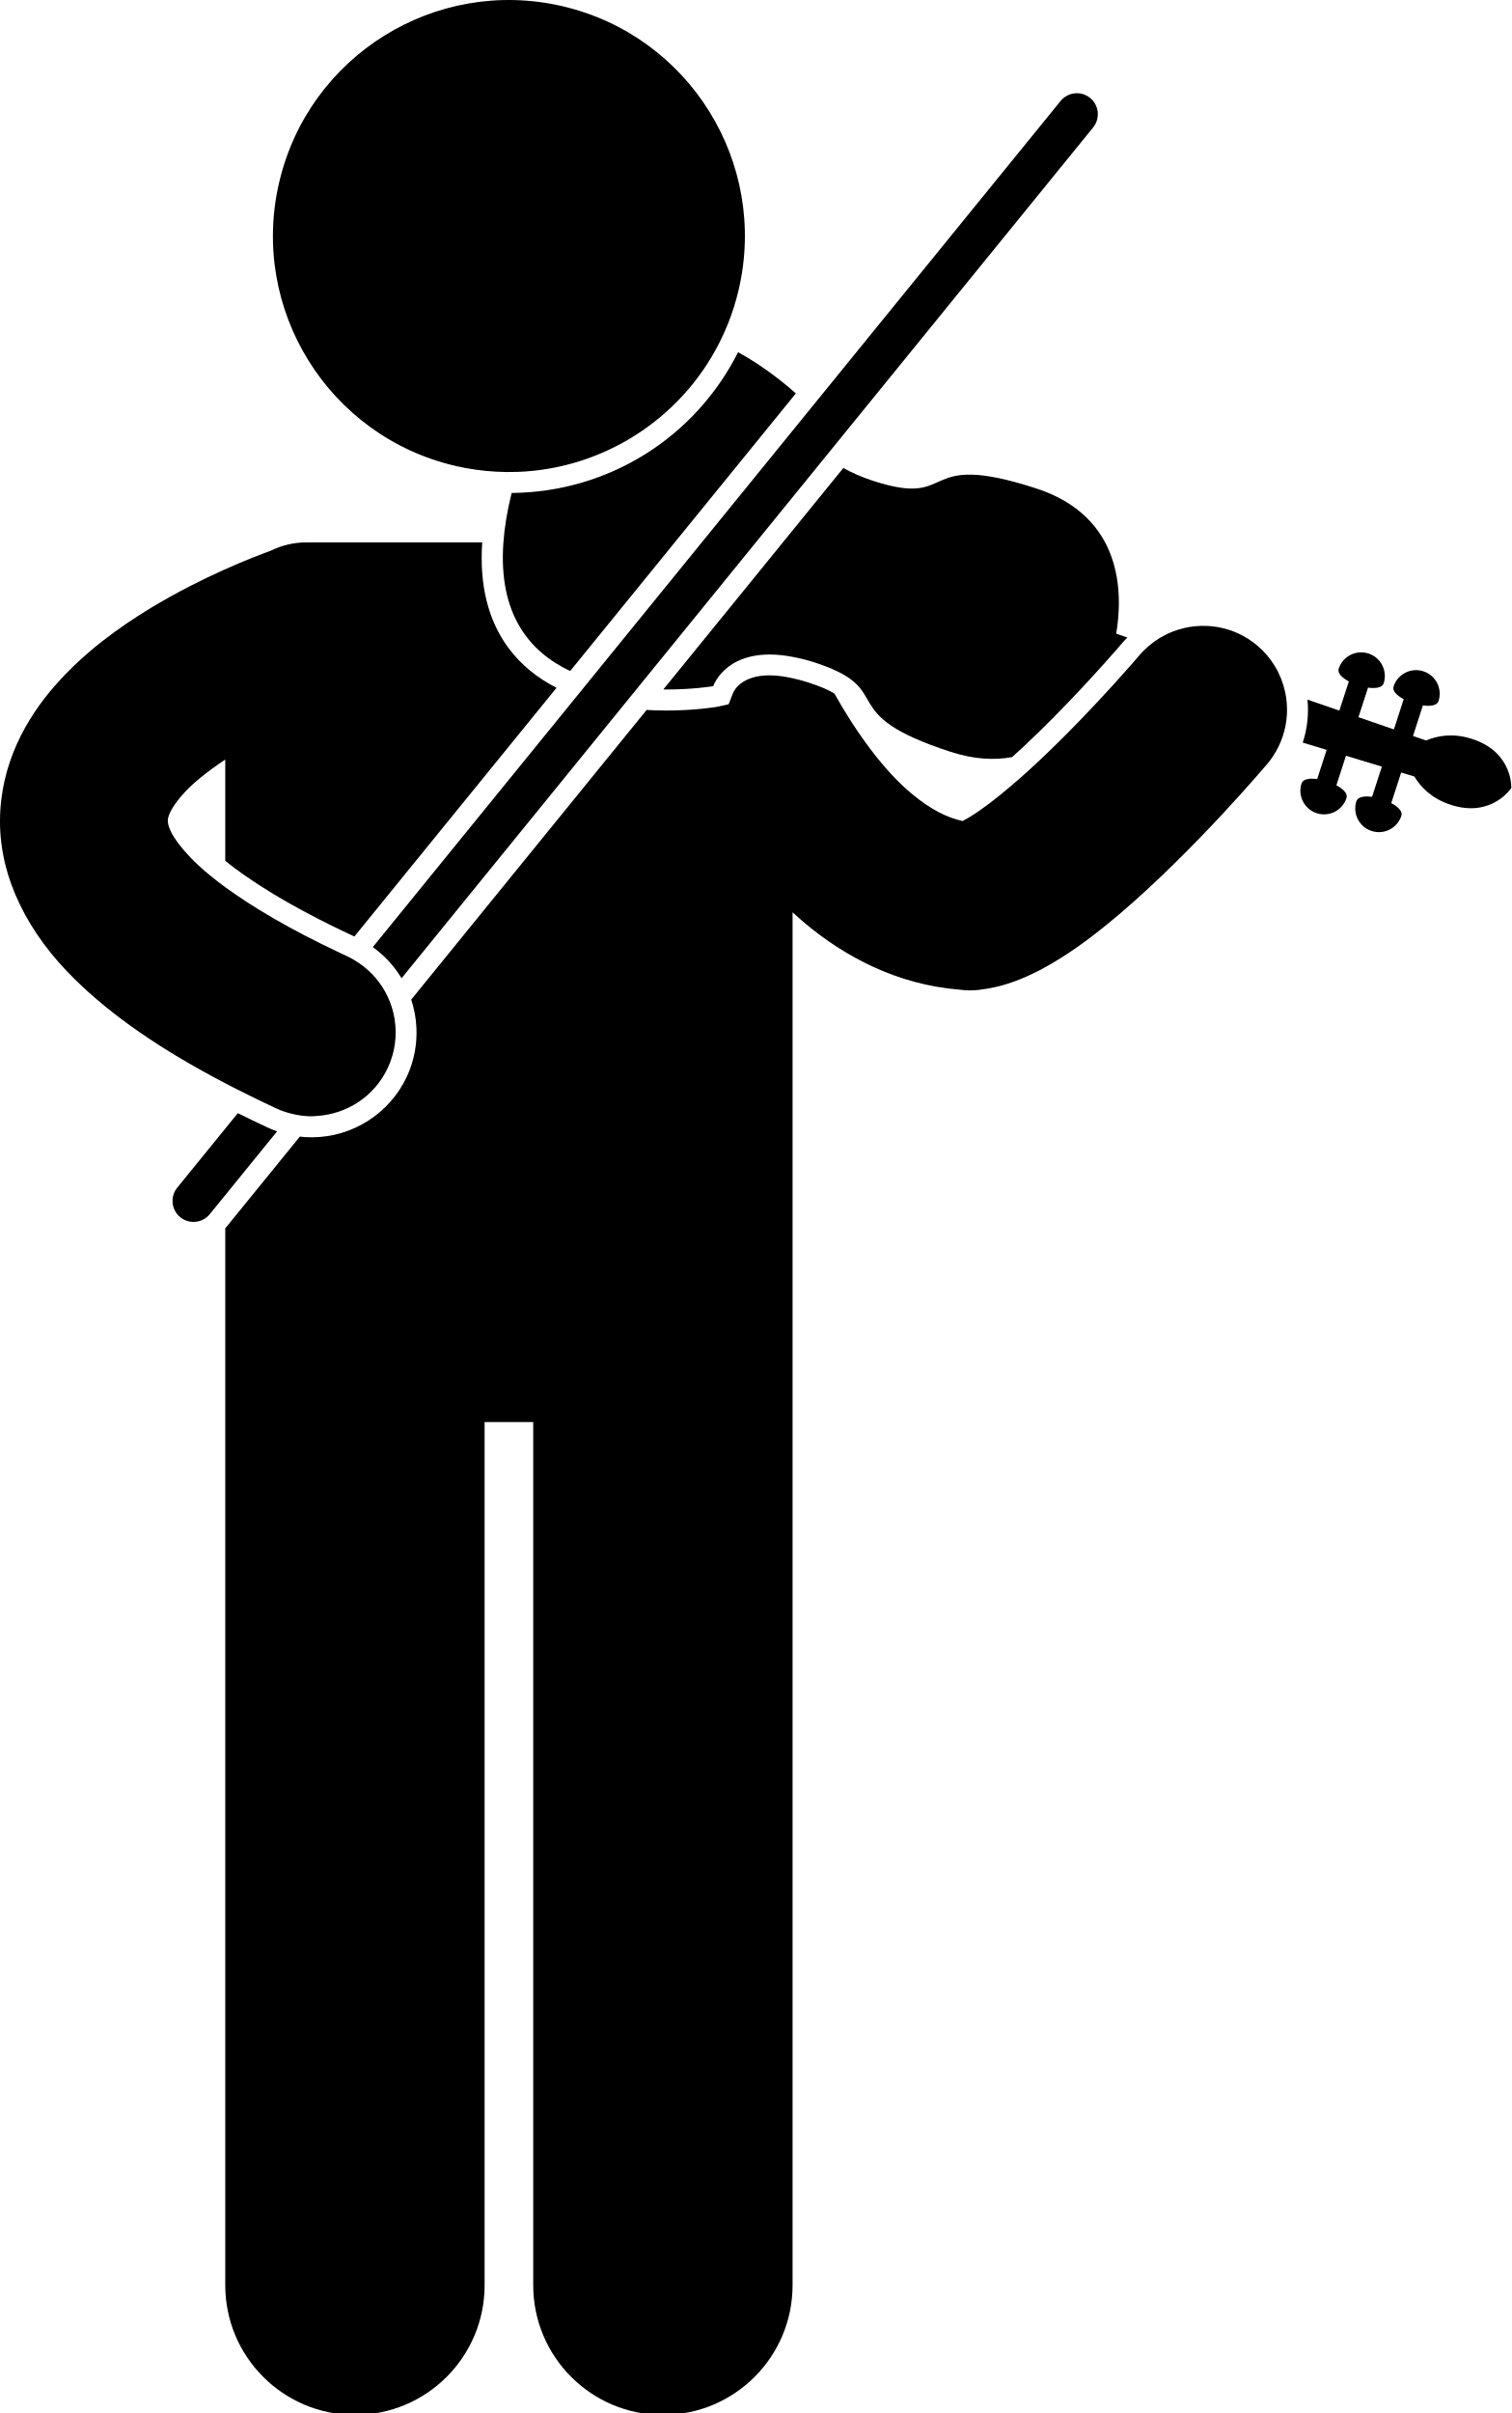
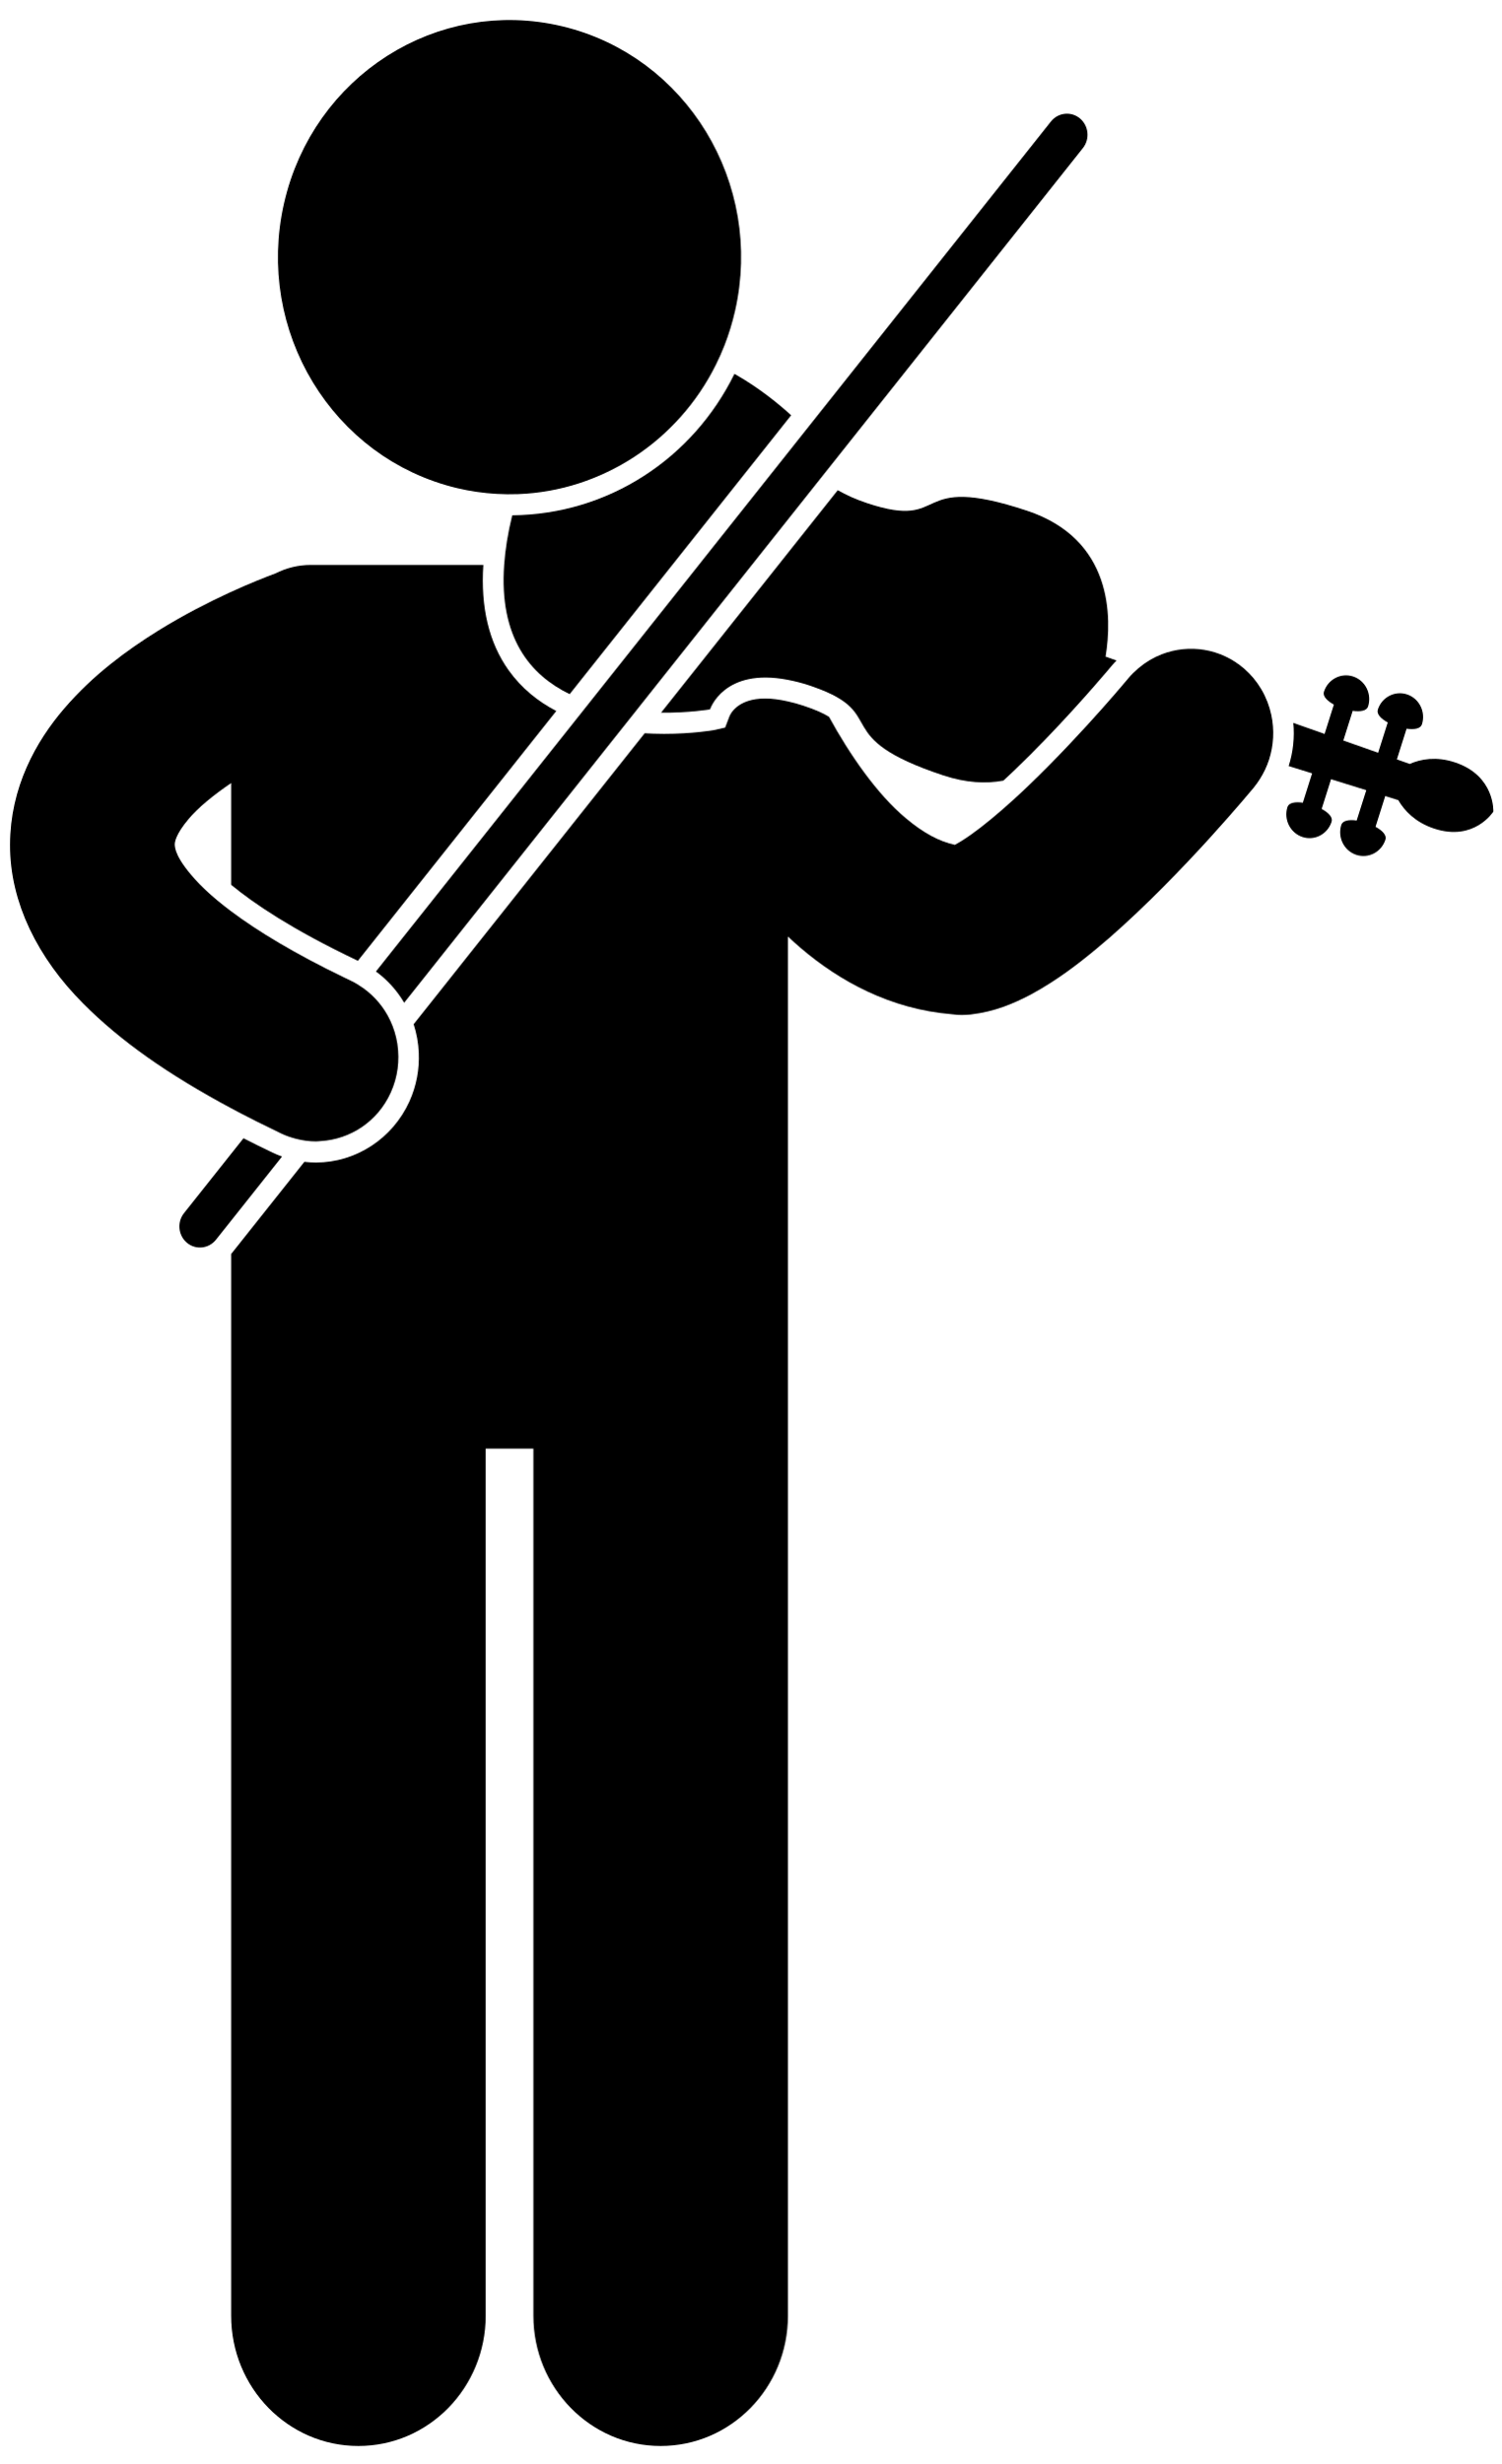
- <svg xmlns="http://www.w3.org/2000/svg" width="144.096" height="230" xml:space="preserve" version="1.1">
+ <svg xmlns="http://www.w3.org/2000/svg" width="175.5" height="287.727" xml:space="preserve" version="1.1">
  <g>
-     <g id="svg_1">
-       <path id="svg_2" d="m124.213,70.783l2.278,0.692l-0.901,2.784c-0.733,-0.102 -1.358,-0.006 -1.493,0.413c-0.384,1.184 0.265,2.456 1.45,2.84c1.184,0.384 2.455,-0.266 2.84,-1.45c0.136,-0.418 -0.314,-0.863 -0.967,-1.21l0.913,-2.819l3.422,1.04l-0.935,2.881c-0.732,-0.102 -1.356,-0.006 -1.492,0.413c-0.384,1.184 0.265,2.455 1.45,2.84c1.184,0.384 2.455,-0.265 2.84,-1.449c0.135,-0.419 -0.314,-0.863 -0.966,-1.209l0.944,-2.916l1.262,0.383c0.601,1.005 1.646,2.106 3.478,2.699c3.904,1.265 5.759,-1.603 5.759,-1.603s0.181,-3.41 -3.725,-4.676c-1.829,-0.592 -3.322,-0.315 -4.398,0.146l-1.247,-0.43l0.944,-2.914c0.733,0.102 1.356,0.004 1.492,-0.413c0.384,-1.185 -0.266,-2.457 -1.449,-2.84c-1.185,-0.384 -2.457,0.265 -2.84,1.45c-0.137,0.418 0.313,0.862 0.966,1.21l-0.934,2.881l-3.38,-1.165l0.913,-2.819c0.732,0.102 1.356,0.005 1.491,-0.413c0.385,-1.185 -0.264,-2.456 -1.448,-2.839c-1.185,-0.385 -2.456,0.265 -2.84,1.449c-0.137,0.418 0.313,0.862 0.966,1.21l-0.902,2.784l-3.039,-1.047c0.133,1.371 -0.015,2.767 -0.452,4.097z" />
-       <path id="svg_3" d="m48.785,46.989c-0.436,1.725 -0.682,3.283 -0.786,4.709c-0.504,6.864 2.514,10.45 6.365,12.263l6.812,-8.377l1.222,-1.503l1.938,-2.383l11.545,-14.198c-1.08,-0.964 -3.057,-2.584 -5.507,-3.931c-4.048,8.05 -12.253,13.33 -21.589,13.42z" />
-       <path id="svg_4" d="m73.018,53.7l-9.774,12.02c2.746,0.025 4.76,-0.316 4.76,-0.316s1.316,-3.983 7.566,-2.795c0.653,0.124 1.343,0.287 2.108,0.535c0.147,0.048 0.28,0.095 0.417,0.143c7.43,2.56 1.315,4.735 12.545,8.375c2.241,0.727 4.179,0.812 5.862,0.501c0.362,-0.326 0.724,-0.652 1.094,-1c4.062,-3.793 7.854,-8.085 8.921,-9.309c0.384,-0.44 0.569,-0.658 0.576,-0.667c0.126,-0.148 0.265,-0.281 0.398,-0.421l-1.065,-0.367c0.641,-3.788 0.695,-11.145 -7.646,-13.85c-11.44,-3.708 -7.404,1.917 -15.496,-0.705c-1.149,-0.373 -2.084,-0.793 -2.875,-1.236l-7.357,9.048l-0.034,0.044z" />
-       <path id="svg_5" d="m53.626,0.591c-12.1,-2.816 -24.193,4.707 -27.012,16.807c-2.818,12.102 4.707,24.193 16.809,27.012c1.285,0.299 2.57,0.475 3.844,0.548c0.701,0.039 1.399,0.048 2.091,0.022c8.13,-0.297 15.535,-5.016 19.225,-12.298c0.298,-0.589 0.576,-1.192 0.824,-1.813c0.418,-1.046 0.763,-2.137 1.026,-3.268c2.816,-12.1 -4.709,-24.192 -16.807,-27.01z" />
-       <path id="svg_6" d="m120.827,72.821c0.217,-0.256 0.408,-0.524 0.587,-0.798c0.378,-0.578 0.673,-1.189 0.886,-1.822c0.464,-1.38 0.535,-2.851 0.231,-4.252c-0.186,-0.858 -0.511,-1.688 -0.977,-2.454c-0.436,-0.716 -0.986,-1.377 -1.66,-1.949c-2.295,-1.944 -5.367,-2.367 -7.996,-1.377c-0.816,0.307 -1.586,0.754 -2.28,1.331c-0.354,0.295 -0.692,0.617 -1,0.98c0,0 -0.191,0.225 -0.594,0.686c-0.43,0.494 -1.082,1.232 -1.891,2.122c-1.826,2.009 -4.457,4.797 -7.172,7.333c-0.512,0.481 -1.027,0.95 -1.539,1.403c-1.431,1.27 -2.826,2.403 -3.994,3.213c-0.35,0.246 -0.674,0.455 -0.967,0.635c-0.257,0.157 -0.48,0.285 -0.671,0.385c-1.492,-0.314 -3.044,-1.103 -4.774,-2.528c-2.759,-2.246 -5.458,-6.04 -7.457,-9.621c-0.539,-0.333 -1.311,-0.675 -2.503,-1.061c-0.52,-0.169 -1.013,-0.296 -1.49,-0.401c-0.795,-0.176 -1.536,-0.275 -2.201,-0.275c-2.736,0 -3.41,1.527 -3.479,1.701l-0.412,1.056l-1.137,0.25c-0.082,0.012 -2.065,0.348 -4.801,0.348c-0.338,0 -0.686,-0.006 -1.039,-0.018c-0.278,-0.008 -0.559,-0.02 -0.845,-0.037l-22.443,27.607c0.288,0.876 0.458,1.788 0.498,2.717c0.065,1.542 -0.218,3.12 -0.91,4.614c-1.634,3.52 -5.196,5.794 -9.076,5.794c-0.38,0 -0.757,-0.023 -1.13,-0.066l-7.038,8.655c-0.022,0.027 -0.052,0.047 -0.075,0.074l0,10.752l0,90c0,6.83 5.537,12.363 12.363,12.363c6.828,0 12.365,-5.533 12.365,-12.363l0,-82.271l4.635,0l0,82.271c0,6.83 5.537,12.363 12.363,12.363c6.828,0 12.365,-5.533 12.365,-12.363l0,-90l0,-18.938l0,-21.922c0.398,0.363 0.801,0.724 1.22,1.074c3.794,3.17 8.753,5.812 14.628,6.293c0.167,0.014 0.327,0.041 0.496,0.051c0.043,0.003 0.084,0.011 0.127,0.013c0.12,0.006 0.239,0.008 0.358,0.01c0.022,0 0.044,0.003 0.066,0.003c0.022,0 0.044,-0.003 0.066,-0.003c0.253,-0.002 0.508,-0.015 0.766,-0.041c0.01,-0.001 0.019,0 0.029,-0.001l0,-0.002c2.401,-0.28 4.162,-1.045 5.799,-1.874c0.691,-0.363 1.36,-0.752 2.014,-1.162c2.014,-1.262 3.873,-2.728 5.717,-4.289c7.2,-6.166 13.822,-14.05 13.972,-14.209z" />
-       <path id="svg_7" d="m22.675,106.104l-1.112,1.367l-0.086,0.105l-4.579,5.632c-0.696,0.855 -0.567,2.115 0.29,2.813c0.857,0.697 2.117,0.566 2.813,-0.289l1.476,-1.814l4.945,-6.082c-0.306,-0.108 -0.61,-0.226 -0.908,-0.365c-0.981,-0.457 -1.92,-0.912 -2.839,-1.367z" />
-       <path id="svg_8" d="m66.913,51.698l-0.182,0.224l-6.752,8.304l-3.655,4.496l-1.351,1.661l-19.428,23.893c1.127,0.807 2.054,1.82 2.743,2.967l20.989,-25.813l1.495,-1.838l0.554,-0.682l10.026,-12.331l0.02,-0.024l7.385,-9.083l1.256,-1.545l24.213,-29.778c0.697,-0.857 0.567,-2.117 -0.29,-2.814c-0.856,-0.697 -2.116,-0.567 -2.813,0.29l-22.53,27.708l-1.921,2.363l-9.759,12.002z" />
-       <path id="svg_9" d="m22.137,103.595c0.144,0.073 0.289,0.147 0.434,0.22c0.458,0.232 0.924,0.465 1.398,0.698c0.776,0.381 1.568,0.762 2.389,1.145c0.469,0.218 0.949,0.376 1.432,0.497c0.641,0.161 1.288,0.248 1.931,0.248c0.158,0 0.313,-0.024 0.471,-0.033c2.844,-0.169 5.508,-1.835 6.791,-4.601c0.685,-1.477 0.878,-3.055 0.652,-4.553c-0.005,-0.035 -0.008,-0.071 -0.014,-0.106c-0.125,-0.761 -0.359,-1.499 -0.694,-2.191c-0.587,-1.216 -1.488,-2.285 -2.647,-3.086c-0.371,-0.257 -0.763,-0.492 -1.187,-0.688c-0.205,-0.095 -0.4,-0.188 -0.601,-0.283c-4.836,-2.271 -8.455,-4.425 -11.013,-6.296c-1,-0.731 -1.839,-1.42 -2.526,-2.055c-0.199,-0.185 -0.39,-0.366 -0.564,-0.541c-2.415,-2.47 -2.366,-3.484 -2.389,-3.725c-0.011,-0.255 0.117,-1.005 1.315,-2.397c0.929,-1.102 2.455,-2.317 4.162,-3.45l0,9.654c2.134,1.723 5.904,4.24 12.312,7.212l19.275,-23.705c-1.772,-0.904 -3.387,-2.152 -4.644,-3.88c-1.901,-2.615 -2.715,-5.956 -2.442,-9.98l-16.772,0c-1.224,0 -2.376,0.292 -3.404,0.798c-1.763,0.64 -6.42,2.438 -11.402,5.437c-3.08,1.877 -6.322,4.197 -9.125,7.38c-2.756,3.127 -5.262,7.515 -5.275,12.931c-0.022,5.507 2.733,10.787 7.103,15.066c1.777,1.757 3.845,3.445 6.241,5.101c2.369,1.636 5.063,3.239 8.134,4.842c0.217,0.114 0.438,0.227 0.659,0.341z" />
+     <g stroke="null" id="svg_1">
+       <path stroke="null" id="svg_2" d="m150.588,89.487l2.74,0.852l-1.084,3.428c-0.882,-0.126 -1.634,-0.007 -1.796,0.508c-0.462,1.458 0.319,3.024 1.744,3.497c1.424,0.473 2.953,-0.328 3.416,-1.785c0.164,-0.515 -0.378,-1.063 -1.163,-1.49l1.098,-3.471l4.116,1.28l-1.125,3.547c-0.881,-0.126 -1.631,-0.007 -1.795,0.508c-0.462,1.458 0.319,3.023 1.744,3.497c1.424,0.473 2.953,-0.326 3.416,-1.784c0.162,-0.516 -0.378,-1.063 -1.162,-1.489l1.136,-3.59l1.518,0.472c0.723,1.237 1.98,2.593 4.184,3.323c4.696,1.557 6.928,-1.974 6.928,-1.974s0.218,-4.198 -4.481,-5.757c-2.2,-0.729 -3.996,-0.388 -5.29,0.18l-1.5,-0.529l1.136,-3.588c0.882,0.126 1.631,0.005 1.795,-0.508c0.462,-1.459 -0.32,-3.025 -1.743,-3.497c-1.425,-0.473 -2.956,0.326 -3.416,1.785c-0.165,0.515 0.377,1.061 1.162,1.49l-1.124,3.547l-4.066,-1.434l1.098,-3.471c0.881,0.126 1.631,0.006 1.794,-0.508c0.463,-1.459 -0.318,-3.024 -1.742,-3.495c-1.425,-0.474 -2.954,0.326 -3.416,1.784c-0.165,0.515 0.377,1.061 1.162,1.49l-1.085,3.428l-3.656,-1.289c0.16,1.688 -0.018,3.407 -0.544,5.044z" />
+       <path stroke="null" id="svg_3" d="m59.854,60.192c-0.524,2.124 -0.82,4.042 -0.945,5.798c-0.606,8.451 3.024,12.866 7.657,15.098l8.194,-10.314l1.47,-1.85l2.331,-2.934l13.888,-17.48c-1.299,-1.187 -3.677,-3.181 -6.624,-4.84c-4.869,9.911 -14.739,16.412 -25.97,16.523z" />
+       <path stroke="null" id="svg_4" d="m89.004,68.454l-11.757,14.799c3.303,0.031 5.726,-0.389 5.726,-0.389s1.583,-4.904 9.101,-3.441c0.786,0.153 1.616,0.353 2.536,0.659c0.177,0.059 0.337,0.117 0.502,0.176c8.938,3.152 1.582,5.83 15.091,10.311c2.696,0.895 5.027,1 7.052,0.617c0.435,-0.401 0.871,-0.803 1.316,-1.231c4.886,-4.67 9.448,-9.954 10.731,-11.461c0.462,-0.542 0.684,-0.81 0.693,-0.821c0.152,-0.182 0.319,-0.346 0.479,-0.518l-1.281,-0.452c0.771,-4.664 0.836,-13.722 -9.198,-17.052c-13.761,-4.565 -8.906,2.36 -18.64,-0.868c-1.382,-0.459 -2.507,-0.976 -3.458,-1.522l-8.85,11.14l-0.041,0.054z" />
+       <path stroke="null" id="svg_5" d="m65.677,3.067c-14.555,-3.467 -29.102,5.795 -32.493,20.693c-3.39,14.9 5.662,29.786 20.22,33.257c1.546,0.368 3.091,0.585 4.624,0.675c0.843,0.048 1.683,0.059 2.515,0.027c9.78,-0.366 18.687,-6.176 23.126,-15.141c0.358,-0.725 0.693,-1.468 0.991,-2.232c0.503,-1.288 0.918,-2.631 1.234,-4.024c3.387,-14.897 -5.665,-29.785 -20.217,-33.255z" />
+       <path stroke="null" id="svg_6" d="m146.515,91.996c0.261,-0.315 0.491,-0.645 0.706,-0.982c0.455,-0.712 0.81,-1.464 1.066,-2.243c0.558,-1.699 0.644,-3.51 0.278,-5.235c-0.224,-1.056 -0.615,-2.078 -1.175,-3.021c-0.524,-0.882 -1.186,-1.695 -1.997,-2.4c-2.761,-2.393 -6.456,-2.914 -9.619,-1.695c-0.982,0.378 -1.908,0.928 -2.743,1.639c-0.426,0.363 -0.832,0.76 -1.203,1.207c0,0 -0.23,0.277 -0.715,0.845c-0.517,0.608 -1.302,1.517 -2.275,2.613c-2.197,2.473 -5.361,5.906 -8.627,9.028c-0.616,0.592 -1.235,1.17 -1.851,1.727c-1.721,1.564 -3.399,2.959 -4.804,3.956c-0.421,0.303 -0.811,0.56 -1.163,0.782c-0.309,0.193 -0.577,0.351 -0.807,0.474c-1.795,-0.387 -3.662,-1.358 -5.743,-3.112c-3.319,-2.765 -6.566,-7.436 -8.97,-11.845c-0.648,-0.41 -1.577,-0.831 -3.011,-1.306c-0.626,-0.208 -1.219,-0.364 -1.792,-0.494c-0.956,-0.217 -1.848,-0.339 -2.648,-0.339c-3.291,0 -4.102,1.88 -4.185,2.094l-0.496,1.3l-1.368,0.308c-0.099,0.015 -2.484,0.428 -5.775,0.428c-0.407,0 -0.825,-0.007 -1.25,-0.022c-0.334,-0.01 -0.672,-0.025 -1.016,-0.046l-26.997,33.99c0.346,1.079 0.551,2.201 0.599,3.345c0.078,1.899 -0.262,3.841 -1.095,5.681c-1.966,4.334 -6.25,7.134 -10.918,7.134c-0.457,0 -0.911,-0.028 -1.359,-0.081l-8.466,10.656c-0.026,0.033 -0.063,0.058 -0.09,0.091l0,13.238l0,110.807c0,8.409 6.661,15.221 14.872,15.221c8.214,0 14.874,-6.812 14.874,-15.221l0,-101.292l5.576,0l0,101.292c0,8.409 6.661,15.221 14.872,15.221c8.214,0 14.874,-6.812 14.874,-15.221l0,-110.807l0,-23.316l0,-26.99c0.479,0.447 0.964,0.891 1.468,1.322c4.564,3.903 10.529,7.156 17.596,7.748c0.201,0.017 0.393,0.05 0.597,0.063c0.052,0.004 0.101,0.014 0.153,0.016c0.144,0.007 0.287,0.01 0.431,0.012c0.026,0 0.053,0.004 0.079,0.004c0.026,0 0.053,-0.004 0.079,-0.004c0.304,-0.002 0.611,-0.018 0.921,-0.05c0.012,-0.001 0.023,0 0.035,-0.001l0,-0.002c2.888,-0.345 5.007,-1.287 6.976,-2.307c0.831,-0.447 1.636,-0.926 2.423,-1.431c2.423,-1.554 4.659,-3.359 6.877,-5.281c8.661,-7.592 16.627,-17.298 16.807,-17.494z" />
+       <path stroke="null" id="svg_7" d="m28.446,132.974l-1.338,1.683l-0.103,0.129l-5.508,6.934c-0.837,1.053 -0.682,2.604 0.349,3.463c1.031,0.858 2.547,0.697 3.384,-0.356l1.776,-2.233l5.948,-7.488c-0.368,-0.133 -0.734,-0.278 -1.092,-0.449c-1.18,-0.563 -2.31,-1.123 -3.415,-1.683z" />
+       <path stroke="null" id="svg_8" d="m81.66,65.989l-0.219,0.276l-8.122,10.224l-4.397,5.535l-1.625,2.045l-23.37,29.417c1.356,0.994 2.471,2.241 3.3,3.653l25.248,-31.781l1.798,-2.263l0.666,-0.84l12.06,-15.182l0.024,-0.03l8.884,-11.183l1.511,-1.902l29.126,-36.662c0.838,-1.055 0.682,-2.606 -0.349,-3.465c-1.03,-0.858 -2.545,-0.698 -3.384,0.357l-27.102,34.114l-2.311,2.909l-11.739,14.777z" />
+       <path stroke="null" id="svg_9" d="m27.799,129.885c0.173,0.09 0.348,0.181 0.522,0.271c0.551,0.286 1.111,0.573 1.682,0.859c0.933,0.469 1.886,0.938 2.874,1.41c0.564,0.268 1.142,0.463 1.723,0.612c0.771,0.198 1.549,0.305 2.323,0.305c0.19,0 0.377,-0.03 0.567,-0.041c3.421,-0.208 6.626,-2.259 8.169,-5.665c0.824,-1.818 1.056,-3.761 0.784,-5.606c-0.006,-0.043 -0.01,-0.087 -0.017,-0.131c-0.15,-0.937 -0.432,-1.846 -0.835,-2.698c-0.706,-1.497 -1.79,-2.813 -3.184,-3.799c-0.446,-0.316 -0.918,-0.606 -1.428,-0.847c-0.247,-0.117 -0.481,-0.231 -0.723,-0.348c-5.817,-2.796 -10.171,-5.448 -13.248,-7.752c-1.203,-0.9 -2.212,-1.748 -3.039,-2.53c-0.239,-0.228 -0.469,-0.451 -0.678,-0.666c-2.905,-3.041 -2.846,-4.289 -2.874,-4.586c-0.013,-0.314 0.141,-1.237 1.582,-2.951c1.118,-1.357 2.953,-2.853 5.007,-4.248l0,11.886c2.567,2.121 7.102,5.22 14.81,8.879l23.186,-29.185c-2.132,-1.113 -4.074,-2.65 -5.586,-4.777c-2.287,-3.22 -3.266,-7.333 -2.938,-12.287l-20.175,0c-1.472,0 -2.858,0.36 -4.095,0.982c-2.121,0.788 -7.723,3.002 -13.716,6.694c-3.705,2.311 -7.605,5.167 -10.977,9.086c-3.315,3.85 -6.33,9.252 -6.345,15.921c-0.026,6.78 3.288,13.281 8.544,18.549c2.138,2.163 4.625,4.241 7.507,6.28c2.85,2.014 6.09,3.988 9.785,5.961c0.261,0.14 0.527,0.279 0.793,0.42z" />
    </g>
  </g>
</svg>
